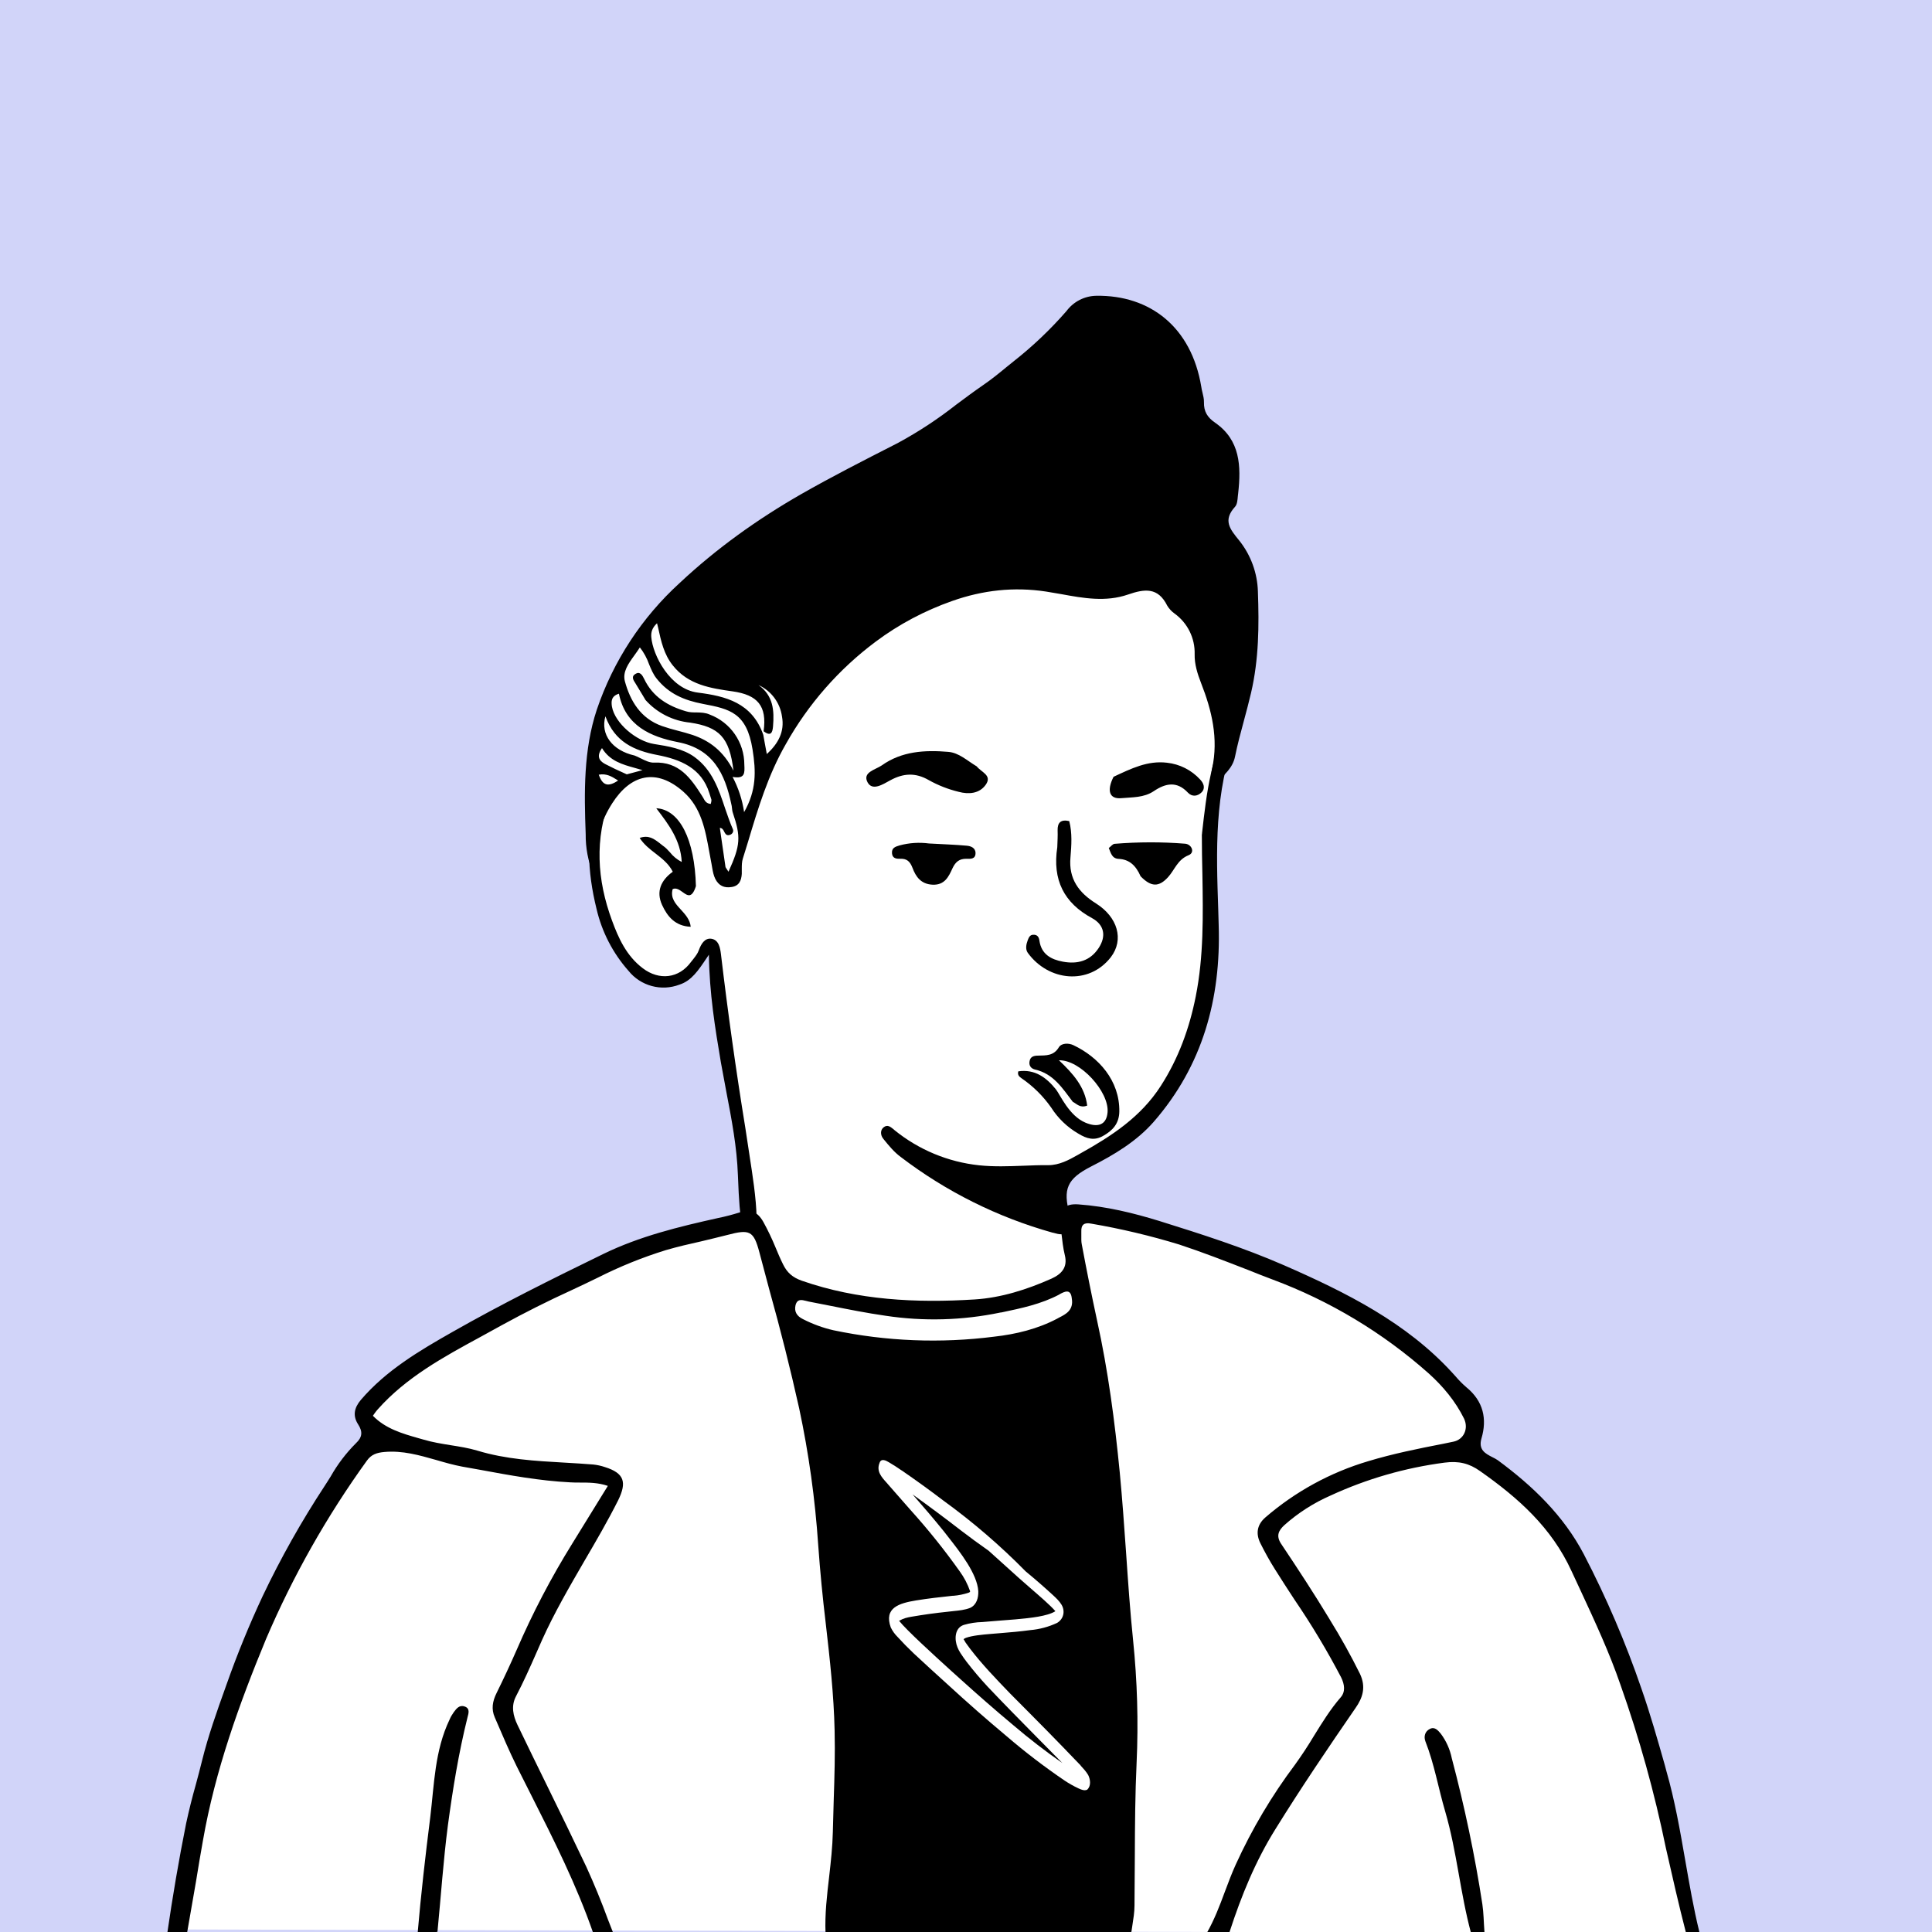
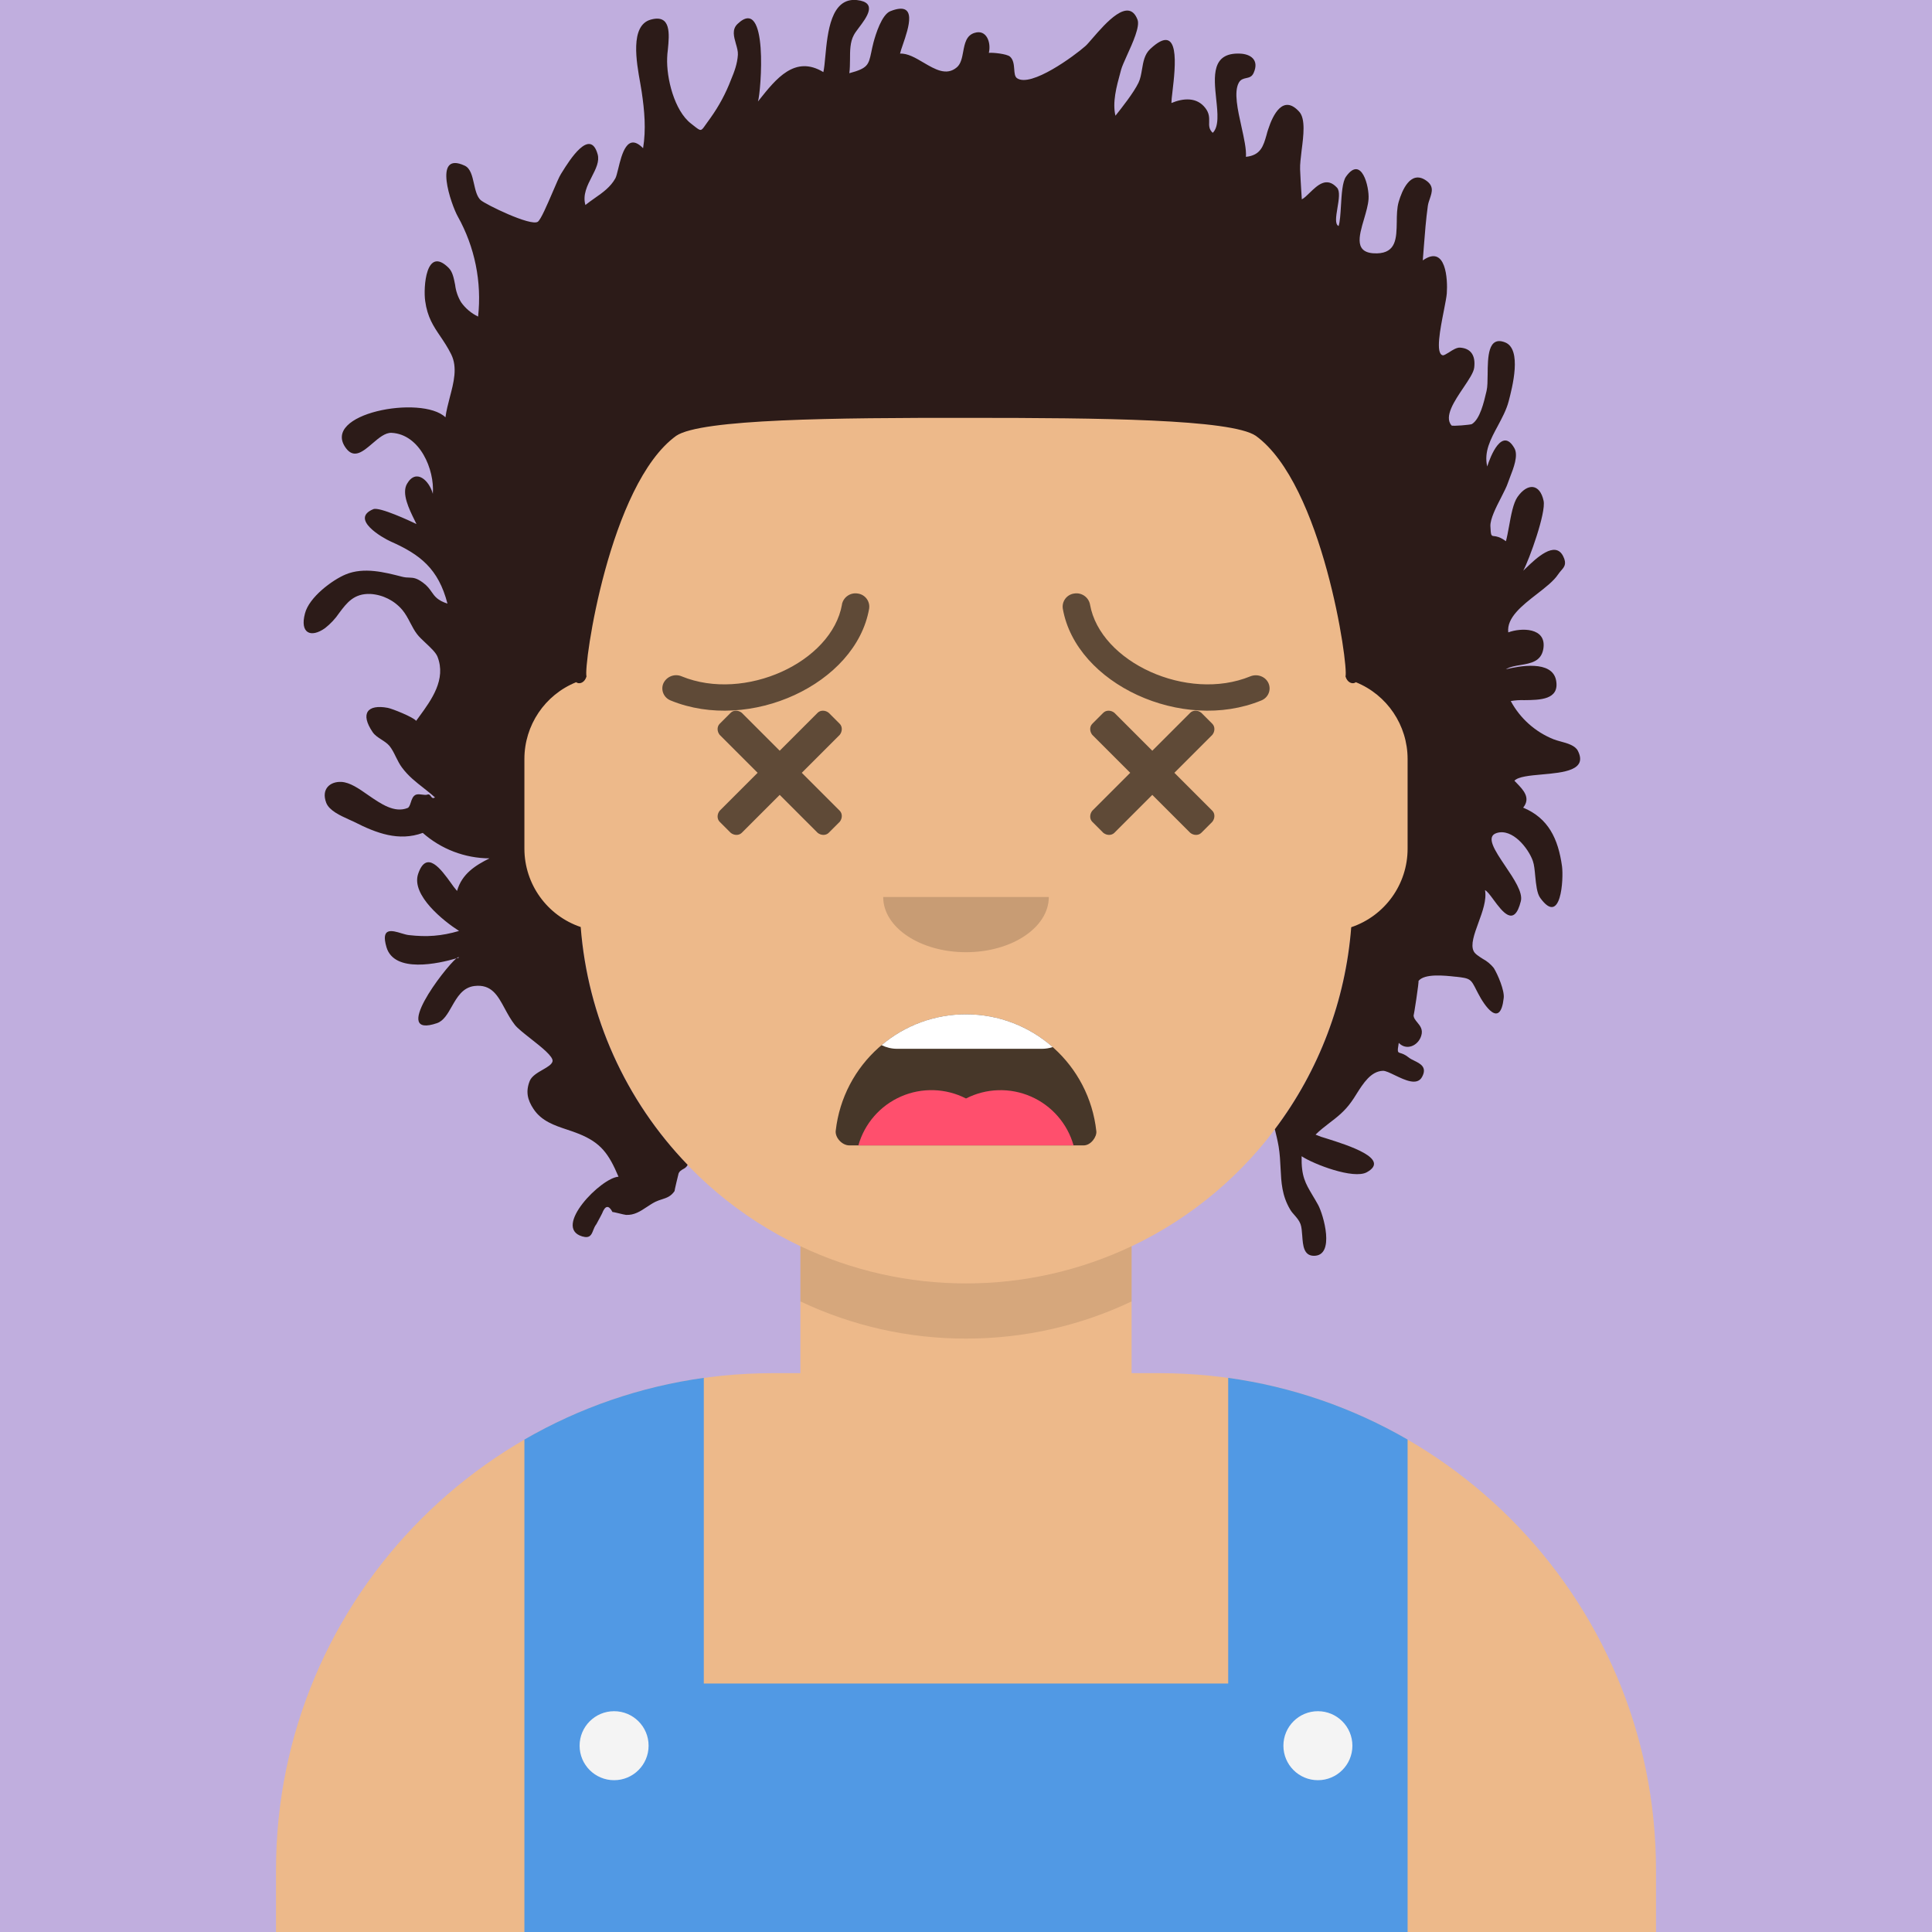
- <svg xmlns="http://www.w3.org/2000/svg" viewBox="0 0 1744 1744" fill="none" shape-rendering="auto">
+ <svg xmlns="http://www.w3.org/2000/svg" viewBox="0 0 280 280" fill="none" shape-rendering="auto">
  <mask id="viewboxMask">
-     <rect width="1744" height="1744" rx="0" ry="0" x="0" y="0" fill="#fff" />
+     <rect width="280" height="280" rx="0" ry="0" x="0" y="0" fill="#fff" />
  </mask>
  <g mask="url(#viewboxMask)">
-     <rect fill="#d1d4f9" width="1744" height="1744" x="0" y="0" />
-     <g transform="translate(531 487)">
-       <path d="M554 727.7c-99.2 297-363.8 388.6-503.7 19.8-19.3-50.7 31-69.5 66.2-91.9 24.1-15.3 36.8-28.5 35.3-42.2-7-64.4-36.9-243.8-36.9-243.8l-3-5.8s.7-1.6-2.2 1.2c-3 3-9.9 34.2-37 34.2-24.5 0-49.2-10.9-61-86.3C7.2 285.6 9.6 214 40 201c12.5-5.3 24-7.2 35.2-.8 11.3 6.4-13-22 112-126C268.4 6.4 396.7-3.5 448.5 8 500.3 19.5 552 44.8 574.9 98.5c27.8 65-25.9 114.3-14 262.5-2.2 53.6.8 171.2-146.6 210.6-28 7.5-19.3 48.4 22.7 58.4 67 21 117 72.3 117 97.9" fill="#fff" />
-       <path fill-rule="evenodd" clip-rule="evenodd" d="m554 266.2.1-1.4c4.1-36.4 8.2-71.7 27.1-103.4 6.5 4.4 5.7 10 3.7 15.2-19.9 51.2-18 104.4-16.2 157.6l.4 14c2.1 66.4-14.5 126.8-58.7 177.5-15.4 17.6-35.8 29.8-56.5 40.3-21.4 11-25.9 20.1-19.2 43.6l.8 2.6c1.4 3.9 2.8 7.9-1 11.8-4.5 4.6-9.5 3.3-14.8 1.8l-.6-.1a406.4 406.4 0 0 1-137-68.3c-6-4.4-10.8-10.3-15.5-16.1l-.3-.4c-2.5-3-3-7.8.5-10.4 3.3-2.5 5.8-.5 8.7 1.8l1 .9a145.5 145.5 0 0 0 76.3 31.7c13.4 1.4 26.6.9 40 .4 7.4-.3 14.8-.6 22.3-.5 10.2 0 18.7-4.7 26.7-9.2l2.8-1.6c27.8-15.5 54.3-32.8 72.2-60.7 16.1-25 25.9-52.2 31.6-80.9 7.2-36.1 6.6-72.7 6-109.8-.3-12-.5-24.2-.5-36.4ZM50.6 190.8c21.9-1.7 34 11.2 44.3 26.3a140.4 140.4 0 0 1 22.4 61.5c.5 3.7 1 7.6-1.2 11.3-4.5.6-4.9-3-5-5.6-.5-20.7-9.7-38.7-18.9-56.1-6.6-12.5-16.2-24.6-31.4-27.6-17.2-3.5-33 12-40.8 32.2-14.5 37.6-12 74.6 1.4 111 5.8 15.9 13.1 32.1 27.8 43.2 14.8 11.3 32.7 9.3 43.6-5.7l2-2.5c2-2.6 4-5.1 5-8 2.1-5.8 5.4-11.2 11.3-10.4 6.8 1 8 8.3 8.7 14a3661 3661 0 0 0 22 156.7l5.9 38.8c2.6 17.1 5.6 41.7 3.6 52.1a28 28 0 0 0-.3 2.2c-.4 2.8-.6 5-4.2 5.5-4.9.8-7-2-7.7-6.4-2.3-17-3-23.6-4-49.6-.9-25.2-5.6-50-10.4-74.9l-5-27c-5.2-30.8-10.3-62-10.8-97l-2 3c-7.6 11.3-13.7 20.5-24.5 24a40.5 40.5 0 0 1-46.1-12.5 127.8 127.8 0 0 1-28.8-55.8c-8.4-34-9.9-67.1.9-100.6 5.2-16.1 23.7-44.7 42.2-42Zm34.6 127.5c4.4 3.2 8.4 6 12-5.4-1.1-42.2-14.7-69.2-35.8-70.3 11.2 14.6 22 28.8 23 48.5a32.3 32.3 0 0 1-10.7-8.8c-2-2.2-4-4.4-6.5-6l-3-2.4c-4.8-3.6-9.7-7.4-17.8-4.5 3.8 5.8 9 10 14.3 14 6 4.7 12 9.3 15.6 16.5-10.6 7.7-15.2 17.7-9.7 29.9 4.8 10.5 11.9 19.2 25.9 19.8-.6-6.3-4.7-10.9-8.8-15.4-5-5.4-9.7-10.6-7.5-18.6 3.2-1.5 6.2.7 9 2.7Z" fill="#000" />
+     <rect fill="#c0aede" width="280" height="280" x="0" y="0" />
+     <g transform="translate(8)">
+       <path d="M132 36a56 56 0 0 0-56 56v6.17A12 12 0 0 0 66 110v14a12 12 0 0 0 10.3 11.88 56.04 56.04 0 0 0 31.7 44.73v18.4h-4a72 72 0 0 0-72 72v9h200v-9a72 72 0 0 0-72-72h-4v-18.39a56.04 56.04 0 0 0 31.7-44.73A12 12 0 0 0 198 124v-14a12 12 0 0 0-10-11.83V92a56 56 0 0 0-56-56Z" fill="#edb98a" />
+       <path d="M108 180.61v8a55.79 55.79 0 0 0 24 5.39c8.59 0 16.73-1.93 24-5.39v-8a55.79 55.79 0 0 1-24 5.39 55.79 55.79 0 0 1-24-5.39Z" fill="#000" fill-opacity=".1" />
+       <g transform="translate(0 170)">
+         <path d="M196 38.63V110H68V38.63a71.52 71.52 0 0 1 26-8.94v44.3h76V29.69a71.52 71.52 0 0 1 26 8.94Z" fill="#5199e4" />
+         <path d="M86 83a5 5 0 1 1-10 0 5 5 0 0 1 10 0ZM188 83a5 5 0 1 1-10 0 5 5 0 0 1 10 0Z" fill="#F4F4F4" />
+       </g>
+       <g transform="translate(78 134)">
+         <path fill-rule="evenodd" clip-rule="evenodd" d="M35.12 29.87a19 19 0 0 1 37.77.09c.08.77-.77 2.04-1.85 2.04H37.1C36 32 35 30.82 35.12 29.87Z" fill="#000" fill-opacity=".7" />
+         <path d="M69.59 32H38.4a11 11 0 0 1 15.6-6.8A11 11 0 0 1 69.59 32Z" fill="#FF4F6D" />
+         <path d="M66.57 17.75A5 5 0 0 1 65 18H44c-.8 0-1.57-.2-2.24-.53A18.92 18.92 0 0 1 54 13c4.82 0 9.22 1.8 12.57 4.75Z" fill="#fff" />
+       </g>
+       <g transform="translate(104 122)">
+         <path fill-rule="evenodd" clip-rule="evenodd" d="M16 8c0 4.42 5.37 8 12 8s12-3.58 12-8" fill="#000" fill-opacity=".16" />
+       </g>
+       <g transform="translate(76 90)">
+         <path d="M34.5 30.7 29 25.2l-5.5 5.5c-.4.4-1.1.4-1.6 0l-1.6-1.6c-.4-.4-.4-1.1 0-1.6l5.5-5.5-5.5-5.5c-.4-.5-.4-1.2 0-1.6l1.6-1.6c.4-.4 1.1-.4 1.6 0l5.5 5.5 5.5-5.5c.4-.4 1.1-.4 1.6 0l1.6 1.6c.4.4.4 1.1 0 1.6L32.2 22l5.5 5.5c.4.4.4 1.1 0 1.6l-1.6 1.6c-.4.4-1.1.4-1.6 0ZM88.5 30.7 83 25.2l-5.5 5.5c-.4.4-1.1.4-1.6 0l-1.6-1.6c-.4-.4-.4-1.1 0-1.6l5.5-5.5-5.5-5.5c-.4-.5-.4-1.2 0-1.6l1.6-1.6c.4-.4 1.1-.4 1.6 0l5.5 5.5 5.5-5.5c.4-.4 1.1-.4 1.6 0l1.6 1.6c.4.4.4 1.1 0 1.6L86.2 22l5.5 5.5c.4.4.4 1.1 0 1.6l-1.6 1.6c-.4.4-1.1.4-1.6 0Z" fill="#000" fill-opacity=".6" />
+       </g>
+       <g transform="translate(76 82)">
+         <path d="M38.03 5.6c-1.48 8.38-14.1 14.17-23.24 10.42a2.04 2.04 0 0 0-2.64 1c-.43.97.04 2.1 1.05 2.5 11.45 4.7 26.84-2.37 28.76-13.3a1.92 1.92 0 0 0-1.64-2.2 2 2 0 0 0-2.3 1.57ZM73.97 5.6c1.48 8.38 14.1 14.17 23.24 10.42 1.02-.41 2.2.03 2.63 1 .43.97-.04 2.1-1.05 2.5-11.44 4.7-26.84-2.37-28.76-13.3a1.92 1.92 0 0 1 1.64-2.2 2 2 0 0 1 2.3 1.57Z" fill="#000" fill-opacity=".6" />
+       </g>
+       <g transform="translate(-1)">
+         <path fill-rule="evenodd" clip-rule="evenodd" d="M218.2 107.16a12.2 12.2 0 0 1-6.25-5.56 9.62 9.62 0 0 1 1.95-.13c2.27-.02 5.15-.04 4.62-2.87-.57-2.98-5.4-2.07-7.28-1.6.58-.36 1.34-.49 2.12-.62 1.49-.25 3-.51 3.31-2.33.53-3.18-3.29-3.08-5.08-2.4-.26-2.12 2-3.89 4.14-5.55 1.25-.97 2.45-1.9 3.08-2.85.13-.2.29-.38.43-.55.47-.53.86-.97.31-2.08-1.16-2.35-3.95.32-5.34 1.66l-.45.43c.88-1.63 3.32-8.4 2.95-10.13-.54-2.52-2.34-2.61-3.78-.56-.62.88-.94 2.65-1.23 4.26-.15.81-.29 1.58-.45 2.16-.87-.65-1.39-.7-1.7-.74-.43-.04-.49-.05-.55-1.45-.04-1.02.8-2.7 1.56-4.16.4-.8.79-1.54.97-2.09.08-.24.2-.51.3-.81.53-1.36 1.24-3.18.65-4.23-1.78-3.15-3.48 1.17-3.94 2.65-.5-2.14.5-3.97 1.53-5.88.6-1.13 1.24-2.3 1.57-3.55.54-2.05 1.97-7.58-.51-8.56-2.48-.98-2.51 2.12-2.53 4.66-.01.93-.02 1.79-.15 2.34l-.03.13c-.37 1.57-.92 3.97-2.1 4.71-.18.11-2.83.34-2.96.2-1.1-1.29.42-3.53 1.74-5.49.76-1.13 1.46-2.17 1.55-2.87.22-1.73-.44-2.82-2.06-2.92-.47-.03-1.1.36-1.61.7-.4.24-.73.45-.89.41-1.07-.23-.36-3.82.17-6.5.2-1.04.38-1.94.42-2.46.15-2-.1-7.17-3.48-4.79l.16-2.06c.15-1.95.3-3.86.57-5.83.05-.37.18-.73.3-1.08.32-.97.63-1.86-.67-2.69-2.16-1.36-3.36 1.5-3.85 3.17-.26.9-.27 1.93-.28 2.95-.04 2.29-.07 4.45-2.87 4.52-3.37.07-2.63-2.42-1.87-4.99.29-1 .59-2 .65-2.88.13-1.74-1.01-6.42-3.26-3.26-.53.73-.64 2.56-.74 4.25-.07 1.19-.14 2.3-.34 2.92-.56-.25-.37-1.4-.17-2.61.2-1.2.41-2.44-.06-2.95-1.5-1.64-2.82-.36-3.94.72-.41.4-.8.79-1.16.97l-.08-1.22c-.06-1.04-.13-2.08-.17-3.12-.03-.72.1-1.7.22-2.75.28-2.15.58-4.58-.34-5.6-2.33-2.59-3.82.43-4.5 2.53-.1.28-.18.57-.25.85-.45 1.56-.83 2.93-2.98 3.15.08-1.1-.28-2.7-.65-4.38-.54-2.43-1.12-5-.39-6.35.27-.5.67-.59 1.07-.68.42-.09.85-.18 1.1-.78.83-1.9-.51-2.71-1.98-2.77-4.17-.18-3.8 3.31-3.46 6.58.22 2.04.42 4-.5 4.9-.55-.5-.54-1.03-.52-1.6.01-.6.03-1.24-.55-1.99-1.22-1.6-3.17-1.46-4.92-.73 0-.3.06-.93.16-1.72.41-3.5 1.2-10.27-3.24-6.1-.82.77-1 1.86-1.18 2.93-.12.7-.23 1.37-.51 1.95-.7 1.45-2.4 3.6-3.34 4.78-.47-1.92.16-4.26.7-6.22l.12-.45c.12-.45.46-1.2.85-2.07.84-1.84 1.9-4.2 1.53-5.17-1.27-3.38-4.63.5-6.52 2.68-.45.51-.8.94-1.05 1.15-1.58 1.4-7.88 6.04-9.9 4.64-.32-.23-.36-.74-.4-1.3-.05-.65-.11-1.38-.62-1.83-.48-.4-2.48-.6-3.06-.54.36-1.5-.34-3.43-2.05-2.9-1.23.36-1.45 1.56-1.67 2.74-.16.88-.33 1.75-.91 2.25-1.5 1.29-3.17.3-4.84-.68-1.15-.68-2.3-1.36-3.4-1.3.07-.32.22-.76.4-1.28.84-2.44 2.22-6.45-1.8-4.87-1.25.49-2.13 3.35-2.45 4.54-.14.55-.24 1.02-.32 1.42-.39 1.82-.5 2.32-3.18 3.03.09-.63.09-1.3.1-1.98 0-1.25 0-2.53.55-3.54.14-.28.4-.63.7-1.03 1.16-1.53 2.81-3.71-.24-4.05-3.78-.4-4.26 4.68-4.59 8.17-.08.9-.16 1.7-.28 2.27-4.12-2.5-6.86.96-9.33 4.07l-.15.19c.45-1.42 1.56-15.56-2.96-11.24-.84.8-.53 1.84-.24 2.87.16.55.32 1.1.29 1.6-.08 1.29-.5 2.43-1 3.62a24.52 24.52 0 0 1-2.97 5.53c-.3.4-.53.73-.71.99-.32.46-.48.7-.69.74-.22.04-.48-.17-1.04-.61a58.7 58.7 0 0 0-.38-.3c-2.43-1.87-3.58-6.62-3.46-9.52 0-.35.05-.76.1-1.19.22-2.24.51-5.2-2.5-4.35-3.01.86-2.05 6.15-1.5 9.2l.21 1.26c.4 2.69.65 5.43.2 8.17-2.3-2.36-3.09.87-3.6 2.97-.16.63-.28 1.16-.42 1.4-.7 1.26-1.84 2.07-2.98 2.86-.46.33-.93.65-1.36 1-.42-1.47.28-2.83.93-4.1.59-1.15 1.14-2.23.84-3.27-1.1-3.87-4.1.93-5.11 2.55l-.2.32c-.24.37-.69 1.42-1.19 2.59-.8 1.86-1.73 4.04-2.17 4.34-1.03.69-7.6-2.53-8.28-3.14-.55-.51-.76-1.45-.97-2.38-.25-1.11-.5-2.22-1.34-2.61-4.72-2.2-1.93 5.73-1 7.37a24.3 24.3 0 0 1 2.94 14.5 6.4 6.4 0 0 1-2.46-2.07 6.28 6.28 0 0 1-.87-2.53c-.19-.96-.36-1.88-.94-2.46-3.3-3.28-3.68 2.88-3.4 4.8.32 2.35 1.2 3.66 2.2 5.13.51.76 1.06 1.57 1.57 2.6.94 1.9.37 4.07-.2 6.23-.25.97-.51 1.95-.63 2.9-3.43-3.3-18.2-.55-14.4 4.5 1.17 1.55 2.47.44 3.8-.7.93-.8 1.87-1.6 2.8-1.55 4.09.22 6.24 5.3 5.97 8.84-.5-1.9-2.42-3.76-3.75-1.44-.8 1.4.32 3.67 1.1 5.25l.28.57c-.9-.44-5.37-2.52-6.25-2.16-3.44 1.41 1.3 4.15 2.54 4.7 4.22 1.87 6.89 3.92 8.2 8.99-1.43-.46-1.85-1.05-2.3-1.7-.3-.43-.62-.88-1.25-1.34-.95-.7-1.4-.7-1.96-.73-.31 0-.66-.02-1.13-.14l-.07-.02c-2.36-.6-5.4-1.4-8.04-.3-1.97.82-5.3 3.31-5.9 5.65-.77 2.87.84 3.6 2.9 2.14a9.77 9.77 0 0 0 2.08-2.23c1.09-1.45 2.12-2.82 4.5-2.73a6.6 6.6 0 0 1 4.64 2.33c.44.53.8 1.19 1.14 1.85.3.57.6 1.15.98 1.64.28.38.75.82 1.23 1.27.73.68 1.49 1.4 1.73 1.99 1.3 3.3-.87 6.27-2.63 8.68l-.46.63c-.42-.55-3.47-1.76-4.1-1.88-2.95-.56-4.05.8-2.2 3.52.3.45.8.77 1.28 1.08.43.28.85.55 1.15.91.37.45.66 1.03.94 1.61.27.54.54 1.08.88 1.53.92 1.24 2 2.08 3.1 2.94.55.44 1.12.88 1.68 1.39-.33.21-.46.02-.6-.17-.12-.17-.25-.34-.5-.24-.2.07-.47.04-.75 0-.3-.04-.61-.08-.87 0-.47.16-.64.68-.79 1.15-.12.36-.23.7-.46.79-1.91.76-3.84-.58-5.7-1.86-1.34-.94-2.64-1.85-3.89-1.92-1.61-.08-2.97 1-2.2 3.03.44 1.13 2.04 1.85 3.25 2.4l.79.36c3.24 1.65 6.48 2.87 9.95 1.6a14.73 14.73 0 0 0 9.67 3.69c-2.01 1-4 2.23-4.7 4.72a12.3 12.3 0 0 1-.9-1.17c-1.41-1.95-3.52-4.88-4.74-1.3-1.04 3.1 3.73 6.87 5.93 8.27-2.56.75-4.68.9-7.28.6-.3-.03-.66-.14-1.04-.25-1.4-.43-3.06-.92-2.2 2 1.13 3.83 7.59 2.37 10.13 1.62-1.78 1.5-9.56 11.7-2.8 9.39.95-.33 1.53-1.34 2.13-2.4.77-1.35 1.58-2.77 3.28-2.98 2.48-.3 3.38 1.37 4.41 3.28.43.79.88 1.62 1.47 2.37.39.49 1.3 1.21 2.28 1.98 1.58 1.24 3.3 2.6 3.17 3.28-.1.46-.72.82-1.4 1.21-.77.44-1.6.92-1.9 1.62-.62 1.55-.34 2.75.54 4.08 1.17 1.78 3.09 2.4 4.92 3.01.58.2 1.14.38 1.67.6 3.17 1.29 4.31 2.86 5.73 6.21-2.5.12-9.62 7.36-5.26 8.65 1.12.33 1.35-.25 1.6-.91.12-.3.24-.6.45-.86l.55-1.02.27-.52c.46-1.2.97-1.27 1.52-.22.07-.02.47.08.9.18.42.1.88.22 1.05.23 1.19.07 2.1-.53 3.03-1.15.4-.26.8-.53 1.24-.75.31-.15.62-.25.93-.35.68-.22 1.33-.42 1.86-1.23-.09.13.56-2.51.57-2.54.13-.31.38-.45.63-.6.25-.13.51-.28.68-.63a55.8 55.8 0 0 1-15.5-34.47A12 12 0 0 1 69 123v-13a12 12 0 0 1 7.5-11.13c.53.38 1.27 0 1.5-.84-.46-1.5 3.3-27.85 13-34.87 3.62-2.44 23-2.62 42.31-2.6 19.1 0 38.11.18 41.69 2.6 9.7 7.02 13.46 33.37 13 34.87.23.84.97 1.22 1.5.84A12 12 0 0 1 197 110v13a12 12 0 0 1-8.17 11.38 55.7 55.7 0 0 1-11.07 29.28c.2.81.4 1.63.55 2.5.18 1.1.23 2.14.28 3.15.1 2.04.19 3.94 1.37 5.95.19.33.42.6.66.86.33.38.66.76.86 1.28.16.44.2 1.05.25 1.68.1 1.4.2 2.92 1.7 2.92 3.1 0 1.37-5.97.6-7.38-.3-.54-.57-1-.82-1.41-1.03-1.74-1.63-2.74-1.57-5.64 1.75 1.16 7.53 3.38 9.45 2.32 3.5-1.94-2.69-3.9-5.83-4.89a11.7 11.7 0 0 1-1.6-.56c.63-.63 1.3-1.14 1.97-1.66 1.13-.86 2.25-1.72 3.22-3.1.25-.34.49-.72.73-1.11 1.01-1.6 2.1-3.3 3.82-3.38.4-.02 1.04.3 1.77.65 1.46.7 3.24 1.56 3.94.21.74-1.4-.26-1.89-1.15-2.33-.29-.14-.57-.28-.77-.44-.55-.45-.95-.57-1.2-.65-.45-.13-.5-.14-.27-1.49 1.1 1.17 2.8.43 3.25-1.01.3-.92-.16-1.46-.56-1.95-.28-.34-.55-.66-.54-1.07 0 .4.84-5.11.7-4.93.85-1.12 3.81-.8 5.34-.63h.07c2.13.24 2.17.31 3.03 2.02l.22.42c.88 1.72 3.2 5.18 3.7.64.13-1.08-.86-3.4-1.44-4.34a5.12 5.12 0 0 0-1.6-1.33c-.58-.37-1.12-.71-1.31-1.1-.48-.94.08-2.47.68-4.12.59-1.61 1.22-3.33.96-4.73.3.12.73.7 1.23 1.38 1.29 1.75 3 4.07 3.96.22.33-1.27-1.01-3.25-2.27-5.12-1.48-2.2-2.86-4.25-1.24-4.76 2.29-.73 4.61 2.22 5.25 4.04.2.56.27 1.37.35 2.22.12 1.2.24 2.48.72 3.14 3.03 4.2 3.4-2.75 3.16-4.58-.56-4.02-1.99-6.98-5.63-8.5 1.14-1.42 0-2.58-.91-3.53l-.36-.37c.55-.6 2.22-.75 4-.91 3.13-.28 6.62-.6 5.2-3.42-.39-.78-1.53-1.1-2.5-1.36-.36-.1-.7-.19-.96-.3ZM59.5 138.8c0-.14-.13-.09-.36.1l.35-.1Z" fill="#2c1b18" />
+       </g>
+       <g transform="translate(49 72)" />
+       <g transform="translate(62 42)" />
    </g>
-     <g transform="translate(178 1057)">
-       <path d="m1351 688-1370-3.3s11.4-97 44.4-189.1c41.2-115.2 107.2-232 125-246.1 20.9-16.8-11.6-18.2 3.5-41.2 33.5-51.1 147-97.5 179.9-114.1 58.7-29.8 164.9-47.8 164.9-47.8l27.2 53.5s63.6 21.9 138.7 24.4C705 125.6 799 94.8 799 94.8L787.9 37s169.6 34.8 253.5 85.6c48.3 29.3 108.6 75 110 101.2 2.2 39.8 1.8 36.7 24.1 51.9 53.5 36.2 98.8 122 121.3 191.2C1314.4 521.1 1351 688 1351 688Z" fill="#fff" />
-       <path d="m842 687-269 1s19-182.5-1.4-325c-6.2-44.2-32.6-224.4-32.6-224.4s73.7 24.7 131.4 24.7C733 163.3 798 131 798 131s24.3 69 29 182.4l15 373.6Z" fill="#000" />
-       <path fill-rule="evenodd" clip-rule="evenodd" d="M301.5 563.4c20.5 40.6 41 81.3 56 124.6 6.6 0 12 0 17.7-1l-4.3-11a672.5 672.5 0 0 0-19.6-47.8 5876 5876 0 0 0-34.2-70.7c-9.4-19.2-18.8-38.3-28-57.5-3.8-8-6-16.9-1.3-25.8 6.7-12.8 12.6-26 18.4-39.2l5.2-11.8c11-24.4 24.5-47.6 38-70.9 10.6-18.1 21.2-36.3 30.6-55 8-16.3 5.6-24.5-12-30a48.4 48.4 0 0 0-10.5-2.3c-8.6-.7-17.2-1.2-25.9-1.7-26.4-1.5-52.9-3-78.6-10.8-8-2.4-16.3-3.7-24.6-5-8-1.3-16-2.6-23.8-4.9l-4.6-1.3c-14.8-4.2-30-8.6-41.4-20.3l1.7-2.4c1-1.3 1.8-2.5 2.8-3.5 25.5-28.7 59-47 92.3-65.1l20-11a963.1 963.1 0 0 1 62.6-31.4c7.9-3.7 15.8-7.4 23.7-11.3A394 394 0 0 1 423 71.5c10.6-3.1 21.4-5.6 32.2-8 7.8-1.9 15.6-3.7 23.3-5.7 20.1-5.3 23.8-4 29 15.7l9.1 34.2a2051 2051 0 0 1 26.8 106.6c8.7 40.7 14.4 82 17.2 123.5a1480 1480 0 0 0 6.8 70.7c3.7 32.2 7.3 64.3 8 96.7.5 20.8-.1 41.6-.8 62.4l-.8 29c-.3 13.5-1.8 26.9-3.3 40.2-2 17-4 34-3.3 51.2 6.7 0 12.2 0 17.8-1.2l.6-16.2c.2-10.2.5-20 1.6-29.6 5.7-51 4.8-102 3.7-153-.7-33.6-3.6-67-8.4-100.2a605.8 605.8 0 0 1-4.6-52.8c-1.3-23-2.6-46.1-7.3-69a1627 1627 0 0 1-6.7-34.2 906 906 0 0 0-13-61.8c-.2-1-.6-2-1-3-1.2-3-2.5-6 .6-8.9 4-3.8 9.1-2.7 14-1.4A373 373 0 0 0 690 167.3c31.6-2.4 62.8-5.8 91.8-19.5 8.7-4 15.5-1.5 17.4 9 1 5.6 1.7 11.2 2.4 16.9 1 7.9 2.1 15.8 3.8 23.4 7.8 34.8 10 70 12 105.2 1 16.1 2 32.2 3.5 48.3 1.1 12 2 24.2 2.8 36.3 1 14.6 2 29.1 3.6 43.7 6.3 60.7 4.7 121.5 2.7 182.3l-.7 20c-.7 18.4-1.4 36.7-1.4 55 5.8 0 10.4 0 15.4-1l.8-5.3c1-6.5 2-12.5 2-18.4l.3-44.7c.1-28 .3-56.2 1.6-84.2 1.7-37 .6-74-3.2-111-2.7-26.2-4.5-52.4-6.3-78.7-1.7-24.1-3.4-48.3-5.7-72.4-4.5-46-10.5-92-20.5-137.3a2499.2 2499.2 0 0 1-13.8-68.7c-.5-2.4-.4-5-.4-7.4v-4c-.3-6.4 2.7-8.5 9.1-7.2a642.2 642.2 0 0 1 79.2 18.8c21 6.9 41.7 15 62.3 23 7.3 3 14.7 5.8 22 8.6a446.7 446.7 0 0 1 141 84.8c13 11.7 24.1 25.1 31.8 40.6 4.5 9.3-.3 19.2-9.6 21l-9.2 1.9c-22.7 4.4-45.4 9-67.6 15.7a251.6 251.6 0 0 0-92.9 50.8c-7.6 6.6-8.7 14.7-4.5 23.2 4 8 8.4 16 13.2 23.6 5.8 9.2 11.7 18.4 17.7 27.5a705.7 705.7 0 0 1 42 70c3.2 6.5 4 13-.3 18-9.4 10.8-16.8 22.9-24.3 35a360.3 360.3 0 0 1-16.9 25.7 486 486 0 0 0-53.6 90.3c-3.6 7.9-6.6 16-9.7 24.2-4.8 13-9.7 25.8-16.5 37.7 7.5 0 14 0 20.6-1 10.7-33 23.5-64.2 41.5-93 23-37.1 47.5-73.3 72.3-109.3 6.3-9 9.7-18.8 3.8-31a589 589 0 0 0-27-48.5l-.4-.7c-13.9-23-28.7-45.6-43.7-68-4.7-7.2-2.2-12 3-16.8a158.1 158.1 0 0 1 41.7-26.7 355.4 355.4 0 0 1 102.9-29.7c12.8-1.7 22.3.7 32 7.6 34.6 24.3 64.6 51 82.6 90.3l8.7 18.7c12.8 27.6 25.6 55.2 35.5 84a1107 1107 0 0 1 41 147.4c5.8 25.6 11.6 51.2 18.2 76.7 4.9 0 8.6 0 12-1-5.3-21.6-9-43.3-12.8-65-4.7-27-9.4-54-17-80.4l-1.4-5.3c-6.6-23.2-13.2-46.4-21.1-69a882 882 0 0 0-52-121.3c-18.2-34.7-45.8-61.4-77.7-84.9-1.4-1-3.2-1.9-5-2.8-6-3.1-12.7-6.5-9.7-16.8 5.2-17.6 1.8-33.7-13.7-46.3a86.8 86.8 0 0 1-9.6-9.7l-3-3.3c-41.4-45.3-95.8-72.5-151.8-97-36.4-15.9-74.5-28.1-112.6-40-23.7-7.3-48-13.2-73-15-12.7-1-18 4.8-16.5 16.8.4 3 .8 6 1 9 .8 6.7 1.5 13.5 3.1 20 2.8 11.2-3.2 17.2-12 21.2-22 9.8-45.4 17.3-69.4 18.8-52.8 3.3-105.4.7-156-16.9-8.5-3-13.3-7.4-16.9-14.7-2.5-5-4.7-10.2-6.8-15.3a224 224 0 0 0-11-23c-5.4-9.6-11.8-11.8-21.6-8.6-6.4 2-12.8 3.7-19.3 5C434.6 50.4 399.3 59 366.5 75c-46 22.4-91.7 45.1-136 70.3-30.3 17.2-60 34.8-82.7 61.3-6.2 7.3-7.5 14.5-2.5 22.2 4.2 6.5 3.9 11.5-2 17a139.2 139.2 0 0 0-22.8 30c-1.8 2.8-3.5 5.7-5.4 8.5-21 32-39.7 65.2-56 99.5A873.4 873.4 0 0 0 26.7 463l-1 2.8c-7.9 22-15.7 43.9-21.3 66.5a925 925 0 0 1-5.6 21.5 563.4 563.4 0 0 0-8.8 35.3c-6.6 32.9-12.2 66-17 98.9 6.7 0 12.1 0 18-1l8-46c2-12.3 4-24.5 6.2-36.6 11-63 32.6-123 57-182a838.3 838.3 0 0 1 91-160.9c4-5.6 9-7.2 15.7-7.8 16.4-1.5 31.6 2.9 46.8 7.2 7.8 2.3 15.6 4.5 23.5 6l15.7 2.8c27 5 54 10 81.8 11.4 2.9.2 5.8.2 8.7.2 8.1 0 16.5 0 25.3 3l-8.4 13.6-23.8 38.6a729.7 729.7 0 0 0-50 95.6 948.5 948.5 0 0 1-18.2 39.1c-3.8 7.6-4.9 14.6-1.7 22l1.3 3c6 14 11.9 27.8 18.6 41.4l13 25.8Zm476.8-452c4.8-2.6 10.3-5.4 11.2 3.7 1.8 10.6-5.4 14.2-11.5 17.3l-1.8 1c-17.5 9.2-37 14-56.8 16.2a437 437 0 0 1-145.1-5.8c-9.6-2.2-18.8-5.6-27.4-10-5.6-2.7-8.1-6.8-6.8-12.5 1.5-6 5.5-5 9.5-4l2.4.6 19.4 3.8c16.5 3.3 33.1 6.6 49.9 9a293 293 0 0 0 103.8-2.9l1-.1c18-3.8 35.8-7.5 52.2-16.2Z" fill="#000" />
-       <path d="M199 688c3-35 7-69.8 11.4-104.7 3.6-29.7 4-60 17.4-88 1-2.4 2.3-4.6 3.8-6.7 2.3-3.1 5-6.8 9.7-5.2 5.3 1.7 3.6 6.4 2.7 9.9-8 32.1-13.3 64.8-17.7 97.5-4.1 31.5-6.2 63.3-9.4 96-5.8 1.2-11.2 1.2-18 1.2ZM1149.9 688c-9.8-36.3-12.8-73.7-23.3-109.7-6.2-21-9.8-42.8-17.9-63.4-1.6-4.2-.5-9 4-11.2 4.4-2.3 7.4 1.3 9.9 4.3a55.4 55.4 0 0 1 9.9 22.1c11.5 43.4 20.8 87.4 27.6 131.7 1.2 8 1.2 16 1.9 25.2-3.5 1-7.3 1-12.1 1Z" fill="#000" />
-       <path fill-rule="evenodd" clip-rule="evenodd" d="M797.4 536.7c2.5 2.7 5 5.4 6.9 8.6 2 4 2.8 10-1 13.3-2.5 1-5 0-7.2-1l-.7-.3a96 96 0 0 1-12.4-7 586 586 0 0 1-52.4-40.1 1501.4 1501.4 0 0 1-53-46.5c-10.3-9.3-20.6-18.7-30.8-28.2a281.8 281.8 0 0 1-14.7-15 30.6 30.6 0 0 1-6-8.4c-6.4-17.8 7.6-21.9 22.8-24.4 10.9-1.8 22-3 33-4.2h.8a57.7 57.7 0 0 0 13.7-2.8c1-.4 1-.5 1.3-1v-.3a68.3 68.3 0 0 0-9.4-18 610 610 0 0 0-44.6-55.6 7452 7452 0 0 0-19.3-22l-2-2.3c-4.7-5.2-9.4-10.4-6.5-17.8 1.4-4.6 5.8-2.4 8.7-.6a163 163 0 0 1 11.2 7.2h.1a971.7 971.7 0 0 1 37.6 27.2 589.2 589.2 0 0 1 74.4 64 592.2 592.2 0 0 1 24.6 21.4c2.9 2.7 5.7 5.3 7.7 8.6 3.5 5.7 2 13-4 16.5a71.5 71.5 0 0 1-24.3 6.5c-8.8 1.2-17.8 2-26.7 2.7l-8.5.7c-8.3.7-16.9 1.5-22.6 3.5-.8.3-1.6.7-2.3 1.2 1.4 2.6 2.1 3.6 3.4 5.3l2.5 3.4c11 14.4 23.7 27.5 36.3 40.6A7081.6 7081.6 0 0 1 751 489c10.9 11 21.8 22 32.6 33.2l1.5 1.6 11 11.4 1.4 1.4Zm-116.6-85.3 8 7.2c15.7 14.2 31.7 28.2 48 41.8a575.5 575.5 0 0 0 44.2 34.1l-24-24.3c-14.5-14.7-29-29.4-43.3-44.5-6.8-7.3-13.3-15-19.4-22.9-.6-1-1.3-1.8-2-2.7-2.2-3.2-4.6-6.5-6-10.1-2.8-6.7-2.8-17.4 5.7-20.2a64.4 64.4 0 0 1 16.8-2.6l15.8-1.3 14-1.1 2-.2c11-1 27-2.6 34.1-7.2-5-5.7-14-13.4-22.3-20.6l-10.6-9.3a3562 3562 0 0 1-27.4-24.7c-8.3-5.8-16.5-11.8-24.6-18a1554.7 1554.7 0 0 0-44-32.8c9.5 10.9 19 21.9 28.1 33.2l3.9 5c11 14 26.3 33.5 27.3 49.1.2 5.8-1.4 12.3-7.3 15.1-4.8 1.9-10 2.4-15 2.9l-5.3.6a488 488 0 0 0-32.7 4.5c-4 .7-7.2 1.4-11.2 3.7 7 8.7 30.7 30.3 47.2 45.3Z" fill="#fff" />
-     </g>
-     <g transform="translate(266 207)">
-       <path d="M395.3 584.5c-15.6 22-15.7-16.2-23.7-50.6-8.4-36-18.1-44.8-38.3-44.8-20 0-43 8.6-49.8 23.4-6.8 14.8-24.1-12.1-16.7-44 7.5-31.7 36.6-95.8 52.8-112.1 16.2-16.3 21.2-31 36.6-1.3 15.4 29.7 39.5 30.6 63.6 44.4 24.1 13.8 33.7 11.3 29 34.3-4.5 23-21 52.5-31 72.6-10 20-16.8 70-22.5 78.1Z" fill="#fff" />
-       <path fill-rule="evenodd" clip-rule="evenodd" d="M649.2 119a351.5 351.5 0 0 0 47.5-45.2 34.2 34.2 0 0 1 27-13.8c48.4-.7 85.8 28.2 94.7 82.2.2 1.6.6 3.3 1 4.9.7 3 1.5 6 1.4 8.9-.2 8.4 3 13.7 10.1 18.6 22.7 15.7 23.5 39.2 20.8 63.6l-.3 2.6c-.3 3.6-.6 7.5-2.5 9.6-11.1 12.2-4.9 20 3.8 30.6a77.4 77.4 0 0 1 16.8 46c1.1 30.6.9 61-6.2 91.5-2 8.4-4.2 16.9-6.5 25.3-2.9 10.7-5.8 21.5-8 32.4-2 9.7-9.4 16.5-16.8 22.6-5.3-3.6-4.7-8.2-3.8-12.2 5.8-27-.3-52.3-10-77-3.3-8.5-6-17.1-5.8-26a43.8 43.8 0 0 0-18.2-36.8 23.7 23.7 0 0 1-6.5-7c-8.4-16.9-20.4-15.3-35.5-10.1-20 6.9-40.2 3.3-60.3-.4l-13.6-2.3c-29-4.4-57-1.3-84.8 8.5-24.7 8.7-48 21-69 36.7a296 296 0 0 0-81.2 92.6c-15.9 27.7-25 57.8-34 87.9l-4.7 15.2c-1 3-1 6.3-1 9.6v4.4c-.4 6-2.4 10.8-9.2 11.8-6.7 1.1-11.6-1.2-14.7-7.3-1.6-3.2-2.2-6.6-2.8-10l-.6-3.5-2-10.7c-3.6-20-7.2-40.2-23.4-54.5-24.4-21.6-47.6-15.7-64.3 10.5-9.7 15.2-16 32.8-11.7 52.1.9 4-.2 8.4-5.5 11.4a93 93 0 0 1-6.7-35.7c-1.4-37.8-2-76 10-112.3a273.4 273.4 0 0 1 75-114.6c33.1-31 69.9-57.3 109.1-79.8 28-16 56.9-30.7 85.7-45.4l2.5-1.3a370.2 370.2 0 0 0 52-34.2c8-6 16.1-12 24.5-17.8 7.2-4.9 14-10.4 21-16.2l6.7-5.4ZM423 456.3c1 6 2.2 11.8 3.2 17.4 10.3-9.5 16.2-20.2 13.7-33.9a36.7 36.7 0 0 0-21.2-28.4c13.4 9.5 14.3 23 13.1 37.4-.5 6-2.2 9-8.5 4.3 3.2-23-5.5-32.8-27.9-36-19.8-2.8-40.2-5.8-54.2-23.6-7.8-9.8-10.4-21.4-13.1-33.8l-1-4.1c-4.4 4.1-5.5 8-5.2 12.4 1.3 16.4 17 47.1 42 50.2 25.3 3.2 49 9.2 59.1 38.1Zm-108.8-35.6 2.5 4.2a62.2 62.2 0 0 0 40.3 20.4c26 4 35.5 13 39.1 43.4-9.2-17.9-21.6-27-36.7-32.2-4.5-1.5-9-2.7-13.6-3.9a173 173 0 0 1-14.2-4.2c-19.5-6.9-28.7-22.8-33.5-40.3-2.3-8.5 3.1-16 8.6-23.6 1.7-2.4 3.4-4.7 4.9-7.1a53 53 0 0 1 8.3 15.2c1.9 4.6 3.7 9 6.8 12.9 11 13.8 24.7 19.6 41.8 22.9 24.4 4.6 39.5 8 44.8 41 3.2 19.9 3.6 37-7.6 56.7a98.6 98.6 0 0 0-10.4-31.8c11.2 2 11-3.3 10.6-11a48.3 48.3 0 0 0-31.3-45.3c-3.8-1.7-7.7-1.8-11.7-1.9-3.2 0-6.4 0-9.6-1-16.5-4.8-30.1-13.1-37.8-29.2-1.6-3.3-3.7-6.9-7.5-4.8-4.5 2.4-2.4 5.7-.4 8.7l.6 1 6 9.9Zm74.7 155 .6 1 2.1 3.2c10.9-24 11.3-31.3 3.9-53.3-.5-1.4-.6-3-.8-4.5-.1-1-.2-2-.5-3-5.8-27.6-16.3-50-48.3-56.2-24.5-4.8-47.4-14.7-53.2-43.7-7.2 2.2-7 7.2-6.3 11.7 2.7 15 22 31.2 38 33.7 12.7 2 26.2 4.2 36.6 11.8 15.9 11.6 21.8 29 27.6 46.5 2.2 6.3 4.3 12.6 7 18.7.9 2.1-.6 5-4 5.3-2 .2-3-1.4-3.8-3-.8-1.7-1.7-3.4-4-3.6l.5 3.6 4.6 31.7Zm-76.5-98.1c-1.9-1-3.7-1.9-5.6-2.6-20.1-4.5-31-19.1-26.3-35.4 8.4 23 25.6 30.9 47.2 35 20 3.9 39.5 11.4 46.6 34.3l1.9 6c.1.8-.1 1.6-.3 2.5l-.3 1.3c-4-.3-5.4-2.8-6.8-5.5l-1.1-1.8c-10.2-16-20.7-31-43.2-30-4 .2-8-1.8-12-3.8ZM299.8 492l14.2-3.8-6.6-1.9c-11.6-3.2-22.8-6.3-30-18-4.7 6.8-3.2 11.1 2.7 14.3 6 3.1 12 6 19.7 9.4Zm-7.8 5.6c-9.2 6-14 4.6-17.5-5.3 7-1.3 11.7 1.7 16.4 4.6l1 .7Z" fill="#000" />
-     </g>
-     <g transform="translate(791 871)">
-       <path d="M177.4 123.6c-9.2-12.1-17.5-25.4-34-29.1-3.8-.9-5.8-3.7-5-7.6.7-4.3 4.2-5 7.7-5 7.2-.2 14 .3 18.7-7.5 2.4-3.9 8.7-4 13-2 22.9 10.8 42 32 41.6 60-.2 11-6.1 17.2-14.7 22-7.9 4.5-14.7 2.6-22.5-2.2a71.7 71.7 0 0 1-24.3-23.4 105 105 0 0 0-27.1-26.7c-1.7-1.3-3.5-2.6-2.6-6 15-2.2 25.4 5.6 34 16.3 3.8 4.8 11.8 23.8 26.6 30 11.1 4.7 19.1 2.2 20-9.5 1.4-18.4-24.7-47.3-43.9-46.8 12.7 12 23.4 24 25.5 40.9-6.5 2.5-9.4-1.6-13-3.4Z" fill="#000" />
-     </g>
-     <g transform="translate(653 805)" />
-     <g transform="translate(901 668)">
-       <path d="M53.4 96.7c.2-5.7.5-10.4.3-15-.2-7.3 3-10.2 10.5-8.5 2.8 10.7 2 22 1.1 32.7-1.8 19.6 7.7 32 23 41.6 19.6 12.3 25.6 32.7 13.4 48.6-19.8 25.4-56.3 21.8-75-4.1-2.2-3.2-1.4-7.5 0-11.2.9-2.3 1.9-5 5-5 3.8-.2 5.2 2.2 5.6 5.5 1.8 12.3 10.8 16.9 21.2 18.8 13 2.4 24.5-.5 32.3-12.4 7-10.7 5-20.9-6-26.9-25.4-13.7-35.9-34.6-31.4-64Z" fill="#000" />
-     </g>
-     <g transform="translate(610 680)">
-       <path d="M419.6 111c-4.2-9.5-9.9-15.2-19.8-15.7-6-.3-7-5.1-8.9-9.8 2-1.5 3.5-3.7 5.3-3.8 21.1-1.7 42.4-1.8 63.5-.1 6 .4 9.3 8 3.2 10.4-10 4-12.5 13.2-18.5 19.8-8.2 9-15.2 9.1-24.8-.8ZM228.6 81.4c12.2.7 23.1 1 34 2 3.6.3 8 1.8 8 6.7 0 5.6-4.6 5.2-8.3 5.1-6.3 0-9.7 2.7-12.5 8.6-3.4 7.4-6.9 15.3-18 14.8-10.5-.5-15.1-7.2-18.1-15.2-2.2-5.7-5-8.4-11-8.2-3.4.1-7.1-.2-7.5-4.9-.4-5 3-6 7-7.2a67.9 67.9 0 0 1 26.4-1.7Z" fill="#000" />
-     </g>
-     <g transform="translate(610 680)" />
-     <g transform="translate(774 657)">
-       <path d="M107.5 34.6c4.3 5.6 14.4 8.2 8.3 16.8-5.8 8.2-15.6 8.7-24.3 6.4C82 55.5 73 52 64.4 47.2c-12.1-7-23.1-6.2-34.8.2-6.6 3.6-16 9.8-20.4 1.9-5-9.2 7-11.4 12.8-15.4 18-12.8 38.8-14 60-12.2 9.6.8 16.7 7.7 25.5 13ZM231.2 44.2c15.9-7.4 30.7-14.8 48.2-12.7a47.6 47.6 0 0 1 30 15.2c2.9 3.1 5 7.5 1.4 11.4-3.6 3.7-8.6 4.5-12.5.4-10-10.7-20.3-8.4-30.7-1.4-9 6.1-19.6 5.5-29.4 6.4-10.7 1-13.4-6.6-7-19.3Z" fill="#000" />
-     </g>
-     <g transform="translate(0 559)" />
  </g>
</svg>
